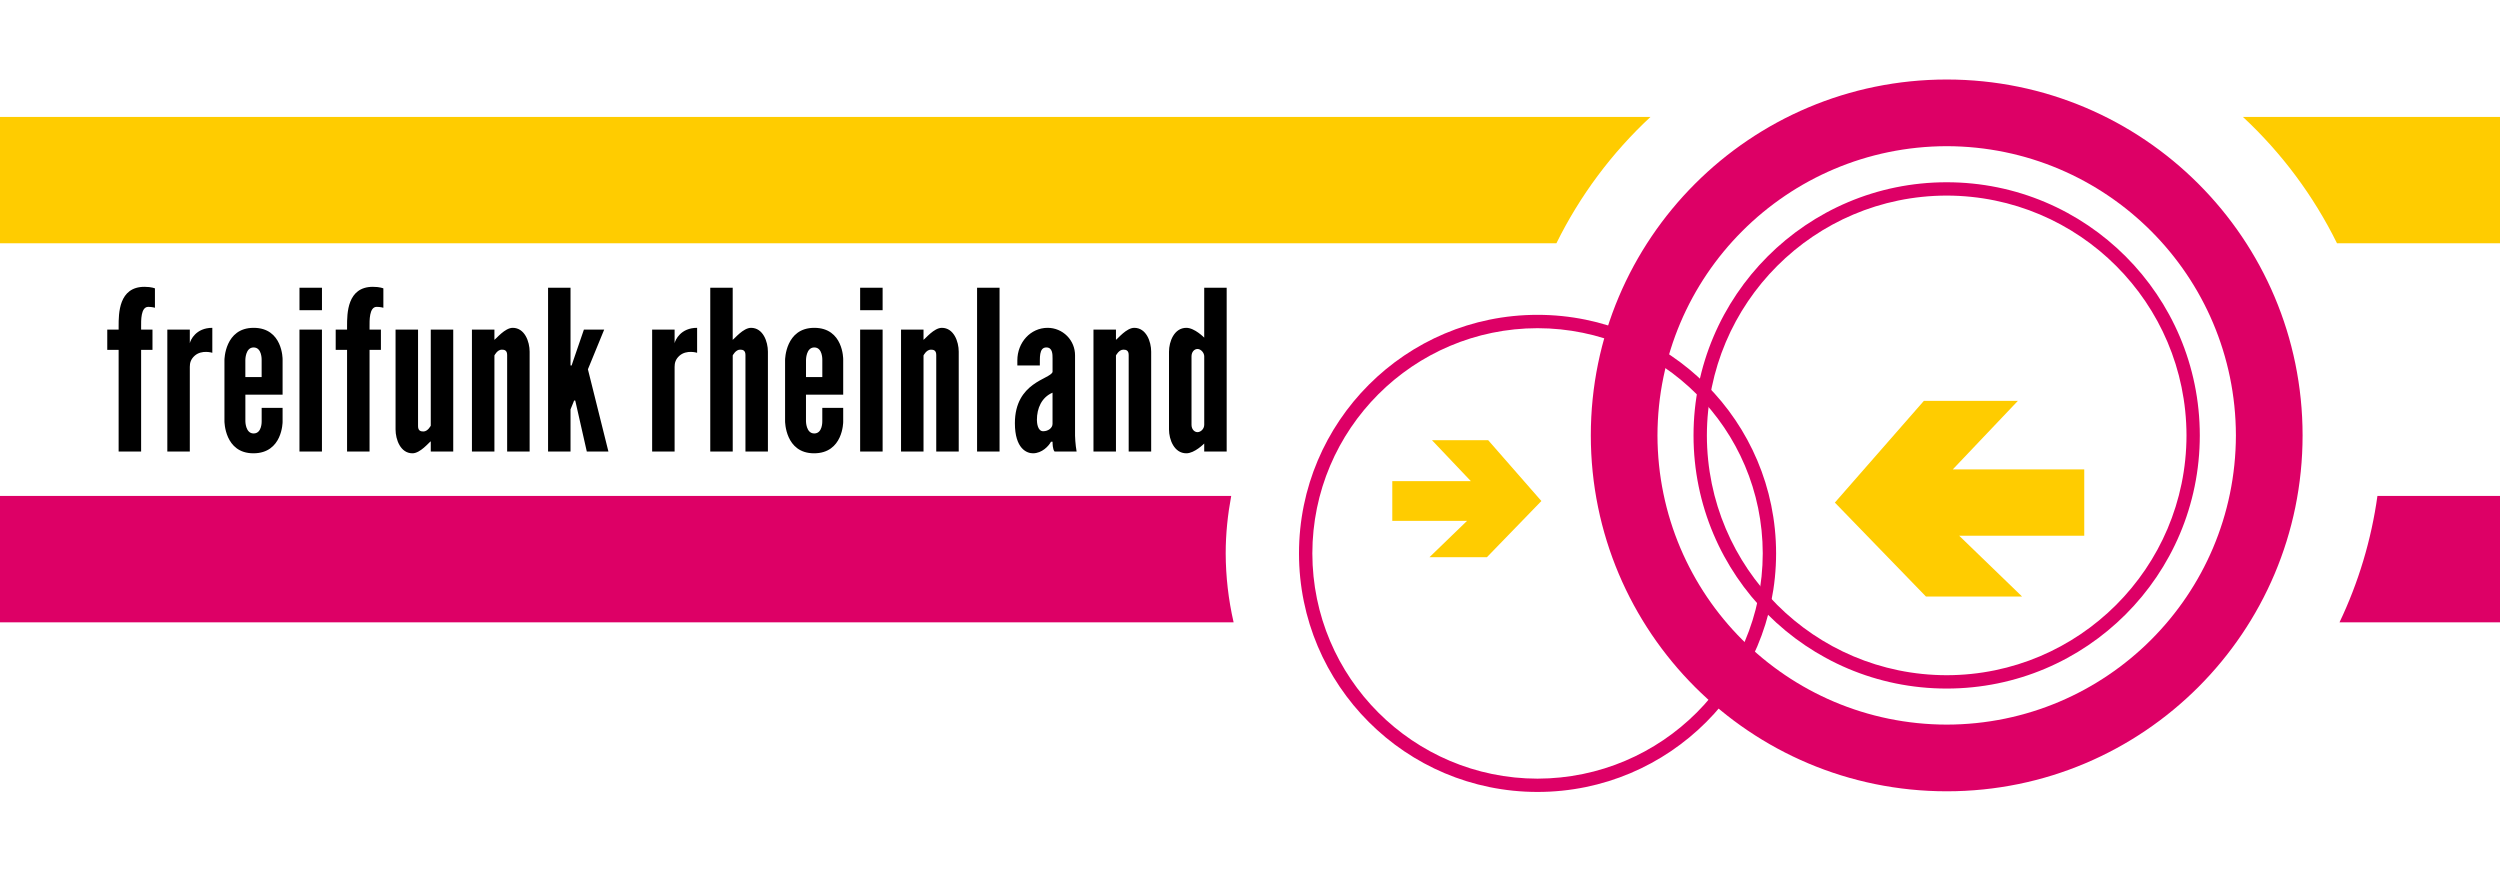
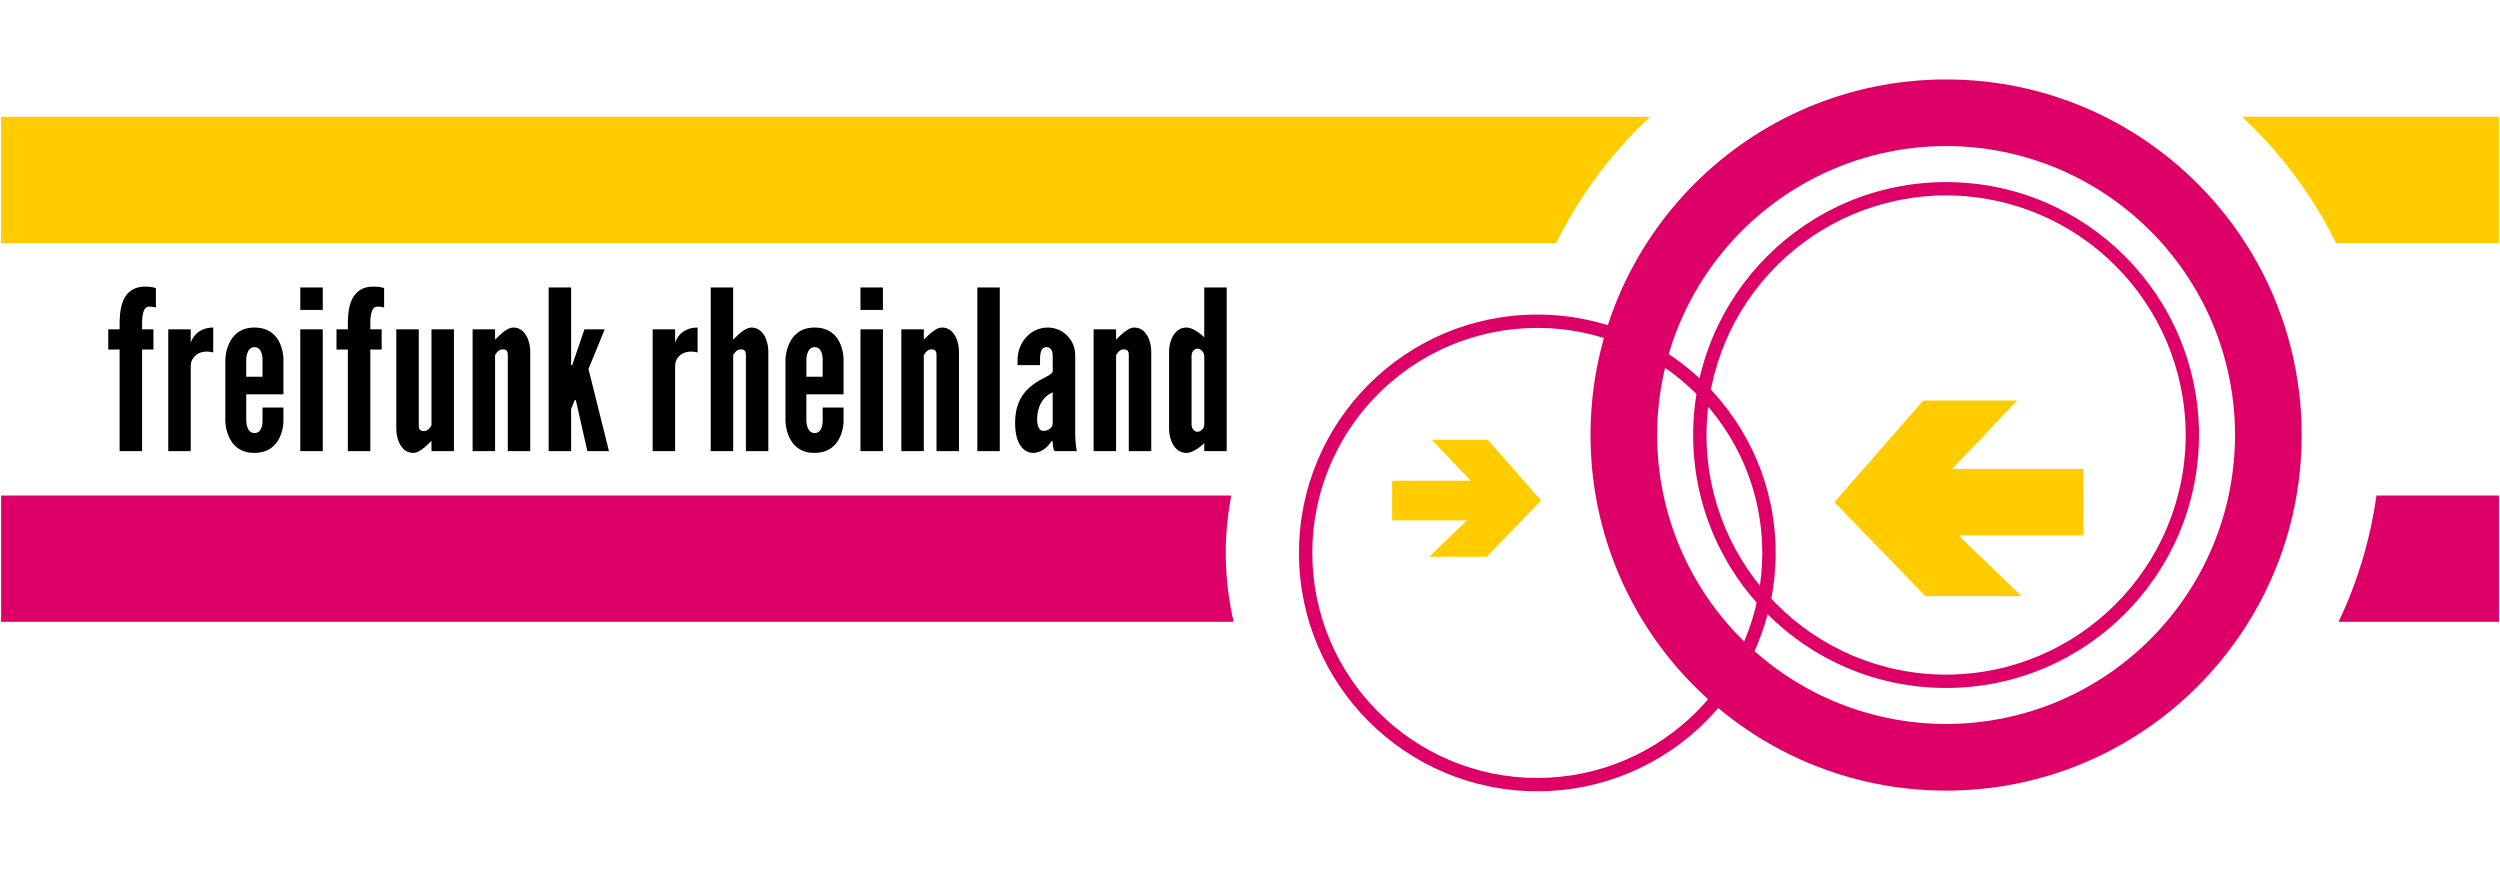
- <svg xmlns="http://www.w3.org/2000/svg" xmlns:xlink="http://www.w3.org/1999/xlink" baseProfile="basic" width="112.177" height="39.076" viewBox="0 0 112.177 39.076">
+ <svg xmlns="http://www.w3.org/2000/svg" xmlns:xlink="http://www.w3.org/1999/xlink" baseProfile="basic" width="204" height="71" viewBox="0 0 112.177 39.076">
  <defs>
    <path id="a" d="M0 0h112.175v39.076H0z" />
  </defs>
  <clipPath id="b">
    <use xlink:href="#a" overflow="visible" />
  </clipPath>
  <path clip-path="url(#b)" fill="#D06" d="M55.245 22.254H0v5.67h55.353a14.01 14.01 0 0 1-.355-3.092c0-.883.092-1.742.247-2.578m51.432 0a19.372 19.372 0 0 1-1.701 5.67h7.201v-5.67h-5.5z" />
  <path clip-path="url(#b)" fill="#FC0" d="M100.642 5.247a19.565 19.565 0 0 1 4.221 5.669h7.314V5.247h-11.535zM0 10.916h69.837a19.547 19.547 0 0 1 4.221-5.669H0v5.669z" />
  <path clip-path="url(#b)" fill="#D06" d="M71.381 19.537c.002-8.821 7.148-15.967 15.971-15.969 8.818.002 15.965 7.148 15.967 15.969-.002 8.82-7.148 15.969-15.967 15.969-8.823 0-15.969-7.149-15.971-15.969m2.991 0c.015 7.166 5.811 12.965 12.979 12.977 7.166-.012 12.961-5.811 12.976-12.977-.015-7.165-5.81-12.963-12.976-12.978-7.168.015-12.964 5.813-12.979 12.978" />
  <path clip-path="url(#b)" fill="#D06" d="M75.99 19.538c0-6.275 5.085-11.36 11.358-11.36 6.274 0 11.357 5.085 11.359 11.36-.002 6.272-5.085 11.358-11.359 11.358-6.273 0-11.358-5.085-11.358-11.358m.599 0a10.772 10.772 0 0 0 10.76 10.759A10.774 10.774 0 0 0 98.11 19.538c-.012-5.943-4.818-10.752-10.761-10.762-5.943.01-10.75 4.819-10.76 10.762" />
  <path clip-path="url(#b)" fill="#D06" d="M58.287 24.832c0-5.913 4.792-10.705 10.703-10.705 5.914 0 10.703 4.792 10.705 10.705-.002 5.912-4.791 10.703-10.705 10.703-5.911 0-10.703-4.791-10.703-10.703m.599 0A10.118 10.118 0 0 0 68.99 34.939c5.582-.012 10.097-4.525 10.106-10.107A10.118 10.118 0 0 0 68.99 14.726a10.117 10.117 0 0 0-10.104 10.106" />
  <path clip-path="url(#b)" fill="#FC0" d="M82.332 22.551l3.993-4.563h4.218l-2.919 3.073h5.898v2.978H87.91l2.823 2.729H86.42zM66.719 25.002h-2.578l1.687-1.631h-3.355V21.59h3.526l-1.745-1.838h2.522l2.387 2.729z" />
  <path clip-path="url(#b)" d="M54.035 19.059c0 .191-.161.332-.301.332-.151 0-.27-.141-.27-.33v-3.072c0-.189.119-.33.27-.33s.301.17.301.33v3.072-.002zm1.007-6.149h-1.008v2.24s-.431-.44-.801-.44c-.549 0-.779.619-.779 1.07v3.49c0 .451.23 1.07.779 1.07.37 0 .801-.439.801-.439v.359h1.008v-7.35zm-4.637 2.779c.12 0 .24.03.24.24v4.331h1.009v-4.48c0-.451-.22-1.07-.759-1.07-.351 0-.741.49-.821.54v-.46h-1.009v5.47h1.009v-4.31c.001-.001.131-.261.331-.261m-4.866 3.301c0 1.149.539 1.35.809 1.35.41 0 .711-.33.811-.519h.07c0 .058 0 .338.09.439h.989a5.02 5.02 0 0 1-.07-.951v-3.36a1.23 1.23 0 0 0-1.229-1.239c-.771 0-1.36.66-1.36 1.459v.23h1.009c.009-.309-.05-.809.291-.809.28 0 .28.299.28.5v.6c-.102.33-1.69.451-1.69 2.3m.988-.15c0-.519.21-1.01.701-1.22v1.4c0 .18-.19.33-.421.33-.249 0-.28-.379-.28-.51m-1.676-5.93h-1.009v7.35h1.009v-7.35zm-3.081 2.779c.12 0 .24.03.24.24v4.331h1.009v-4.48c0-.451-.22-1.07-.759-1.07-.35 0-.741.49-.821.54v-.46H40.43v5.47h1.009v-4.31c-.001-.001.129-.261.331-.261m-3.175-1.77h1.009V12.91h-1.009v1.009zm1.009.871h-1.009v5.47h1.009v-5.47zm-3.438 1.36s0-.56.372-.56c.379 0 .36.56.36.56v.77h-.732v-.77zm.731 2.151v.6s.019.549-.36.549c-.372 0-.372-.549-.372-.549v-1.192h1.67v-1.59s.011-1.409-1.298-1.409c-1.3 0-1.31 1.44-1.31 1.44v2.751s0 1.439 1.3 1.439c1.308 0 1.308-1.41 1.308-1.41v-.629h-.938zm-3.689-2.612c.121 0 .241.03.241.24v4.331h1.008v-4.48c0-.451-.219-1.07-.758-1.07-.35 0-.742.49-.822.54v-2.34H31.87v7.35h1.008v-4.311c-.001 0 .13-.26.33-.26m-1.928-.979c-.741 0-.98.55-1.01.69v-.61h-1.008v5.47h1.008v-3.8c0-.17.04-.34.22-.5.321-.28.79-.13.79-.13v-1.12zm-6.688-1.8v7.35H25.6v-1.891l.13-.318.03-.08h.05l.02.08.5 2.209h.97l-.92-3.689.73-1.781h-.91l-.491 1.43-.059.18h-.05v-3.49h-1.008zm-2.077 2.779c.121 0 .241.03.241.24v4.331h1.009v-4.48c0-.451-.221-1.07-.759-1.07-.35 0-.741.49-.821.54v-.46h-1.009v5.47h1.009v-4.31c0-.001.129-.261.33-.261m-3.517 3.672c-.121 0-.24-.031-.24-.241v-4.33h-1.009v4.48c0 .451.22 1.07.759 1.07.35 0 .741-.49.821-.539v.459h1.008v-5.47h-1.008v4.31s-.13.261-.331.261m-2.416.899v-4.561h.51v-.909h-.51v-.14c0-.25-.02-.881.32-.881.17 0 .3.04.3.04v-.869s-.15-.07-.47-.07c-1.159 0-1.159 1.2-1.159 1.77V14.79h-.51v.909h.51v4.561h1.009zm-3.144-6.341h1.009V12.91h-1.009v1.009zm1.008.871h-1.009v5.47h1.009v-5.47zm-3.437 1.36s0-.56.37-.56c.381 0 .361.56.361.56v.77h-.731v-.77zm.732 2.151v.6s.02.549-.361.549c-.37 0-.37-.549-.37-.549v-1.192h1.67v-1.59s.01-1.409-1.3-1.409c-1.299 0-1.309 1.44-1.309 1.44v2.751s0 1.439 1.299 1.439c1.31 0 1.31-1.41 1.31-1.41v-.629h-.939zM9.527 14.71c-.74 0-.98.55-1.01.69v-.61H7.508v5.47h1.009v-3.8c0-.17.04-.34.22-.5.32-.28.79-.13.79-.13v-1.12zm-3.195 5.55v-4.561h.51v-.909h-.51v-.14c0-.25-.02-.881.32-.881.17 0 .3.04.3.04v-.869s-.15-.07-.47-.07c-1.159 0-1.159 1.2-1.159 1.77V14.79h-.51v.909h.51v4.561h1.009z" />
</svg>
